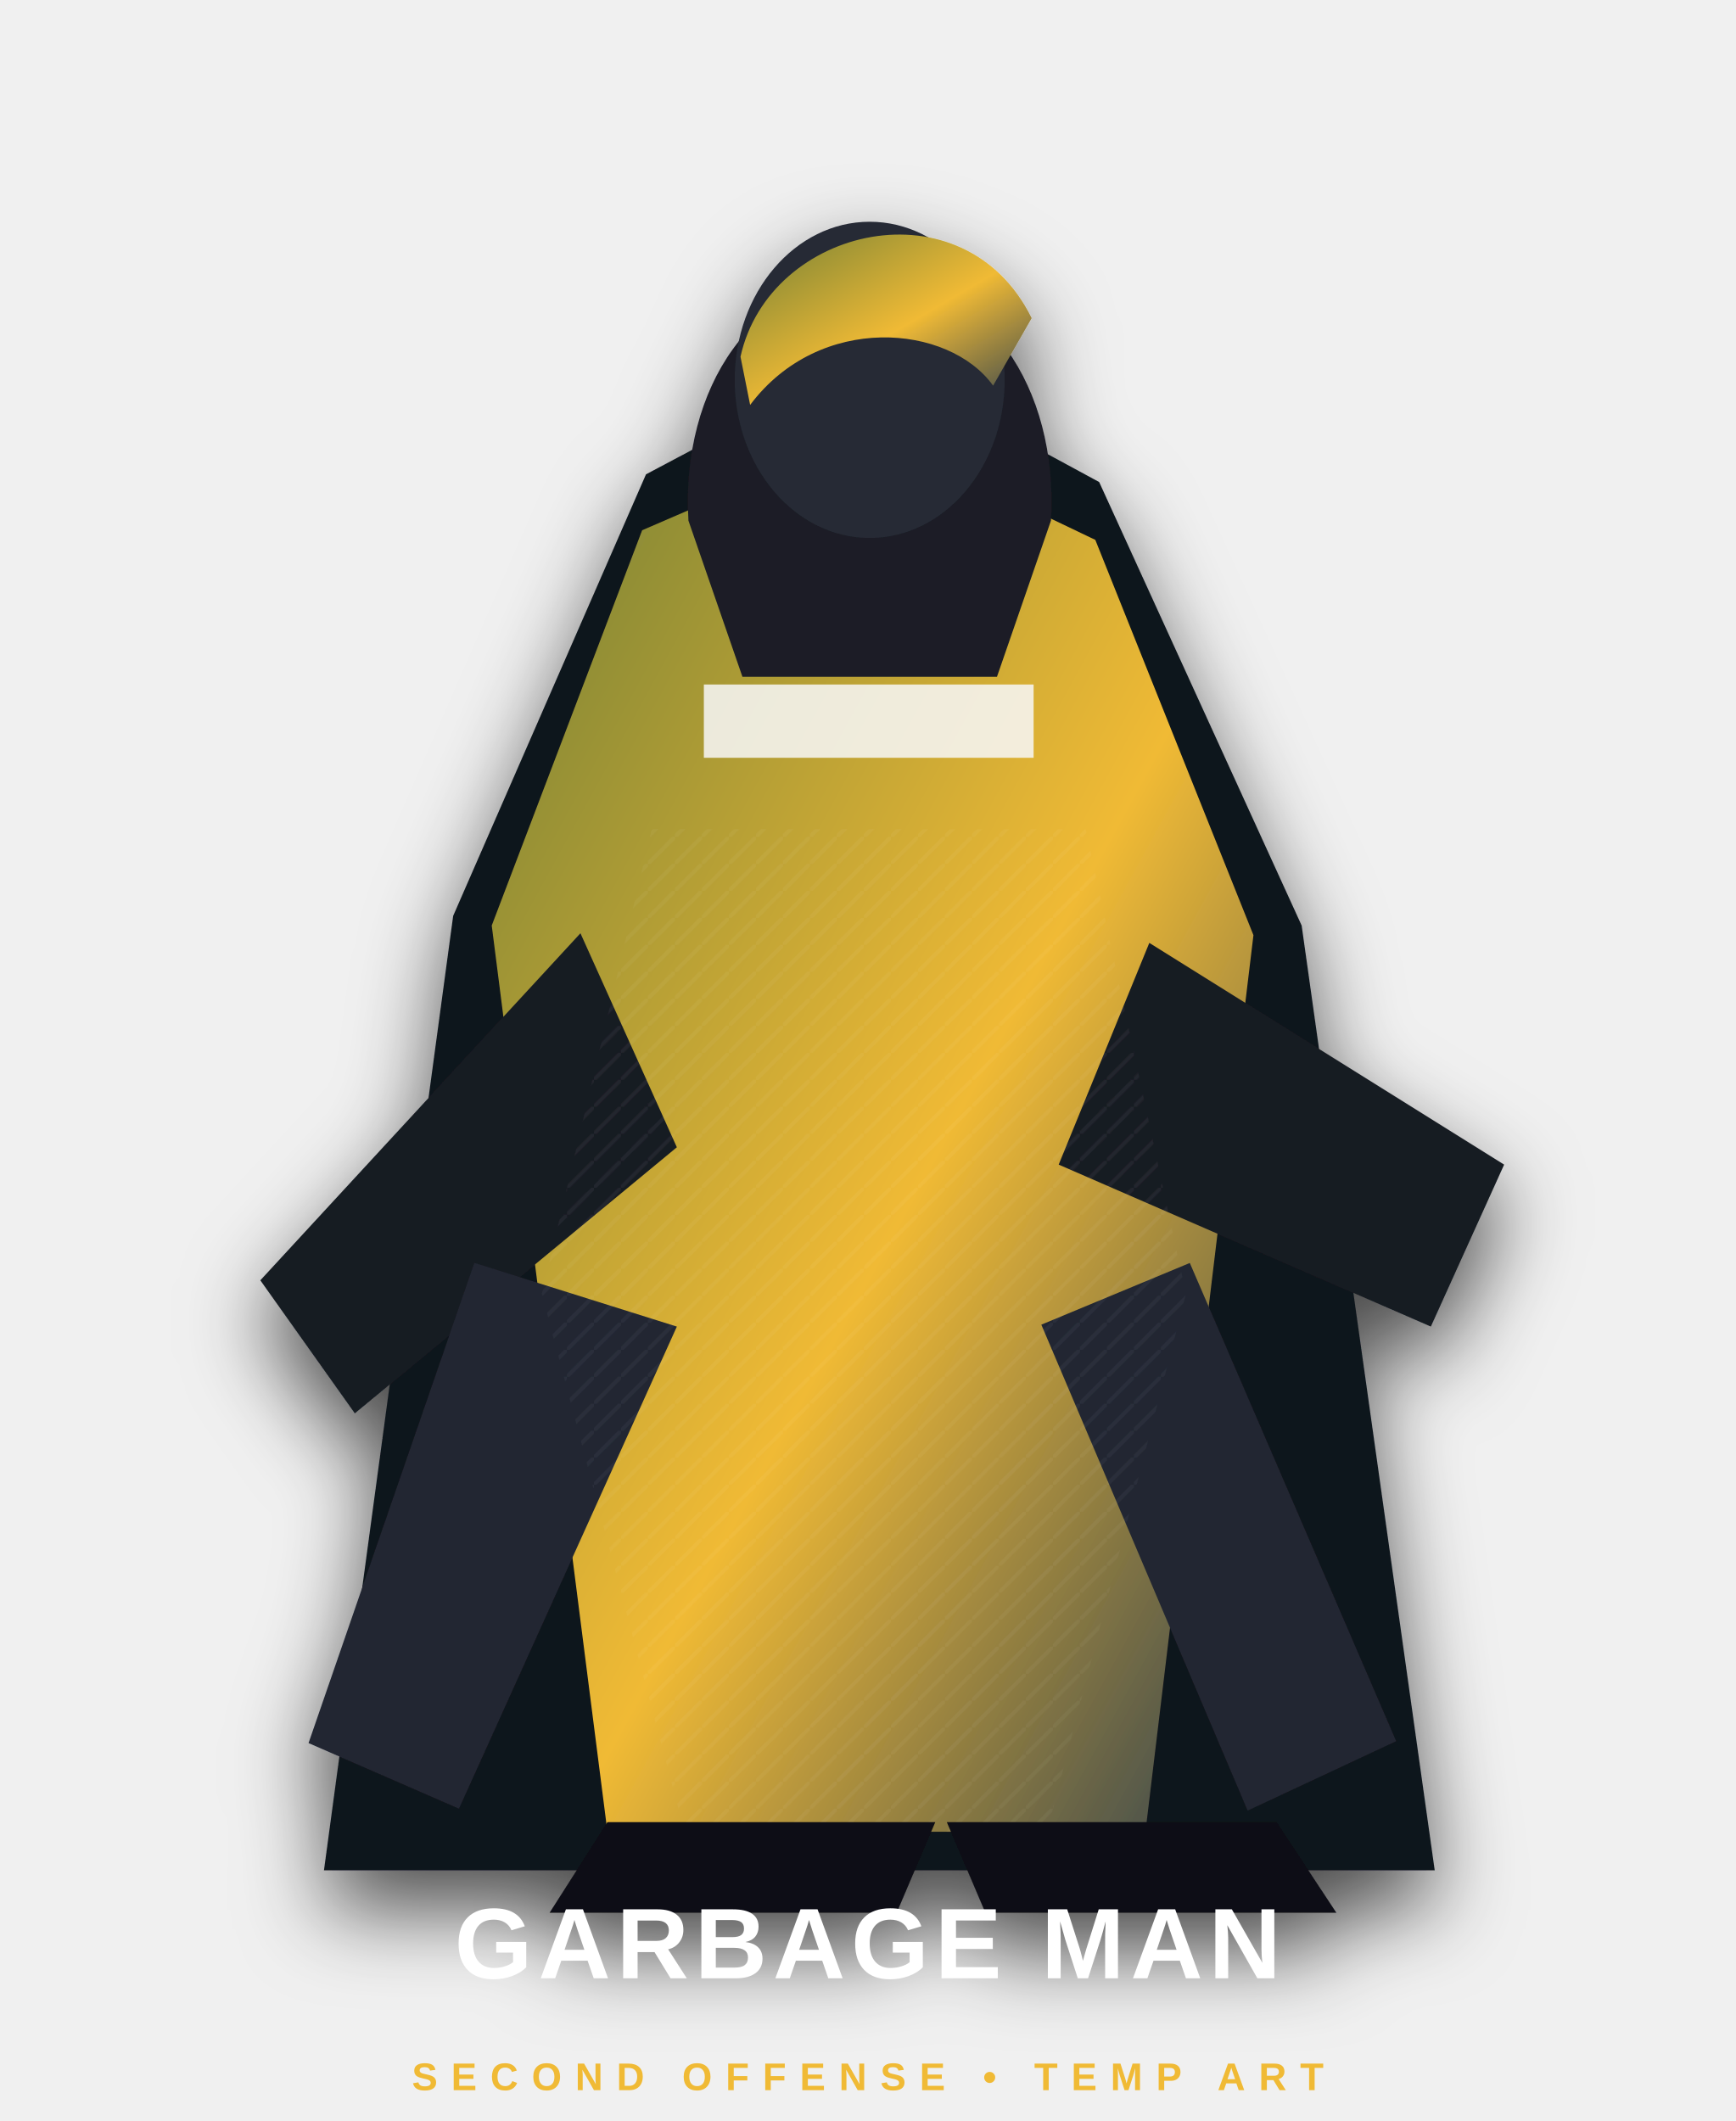
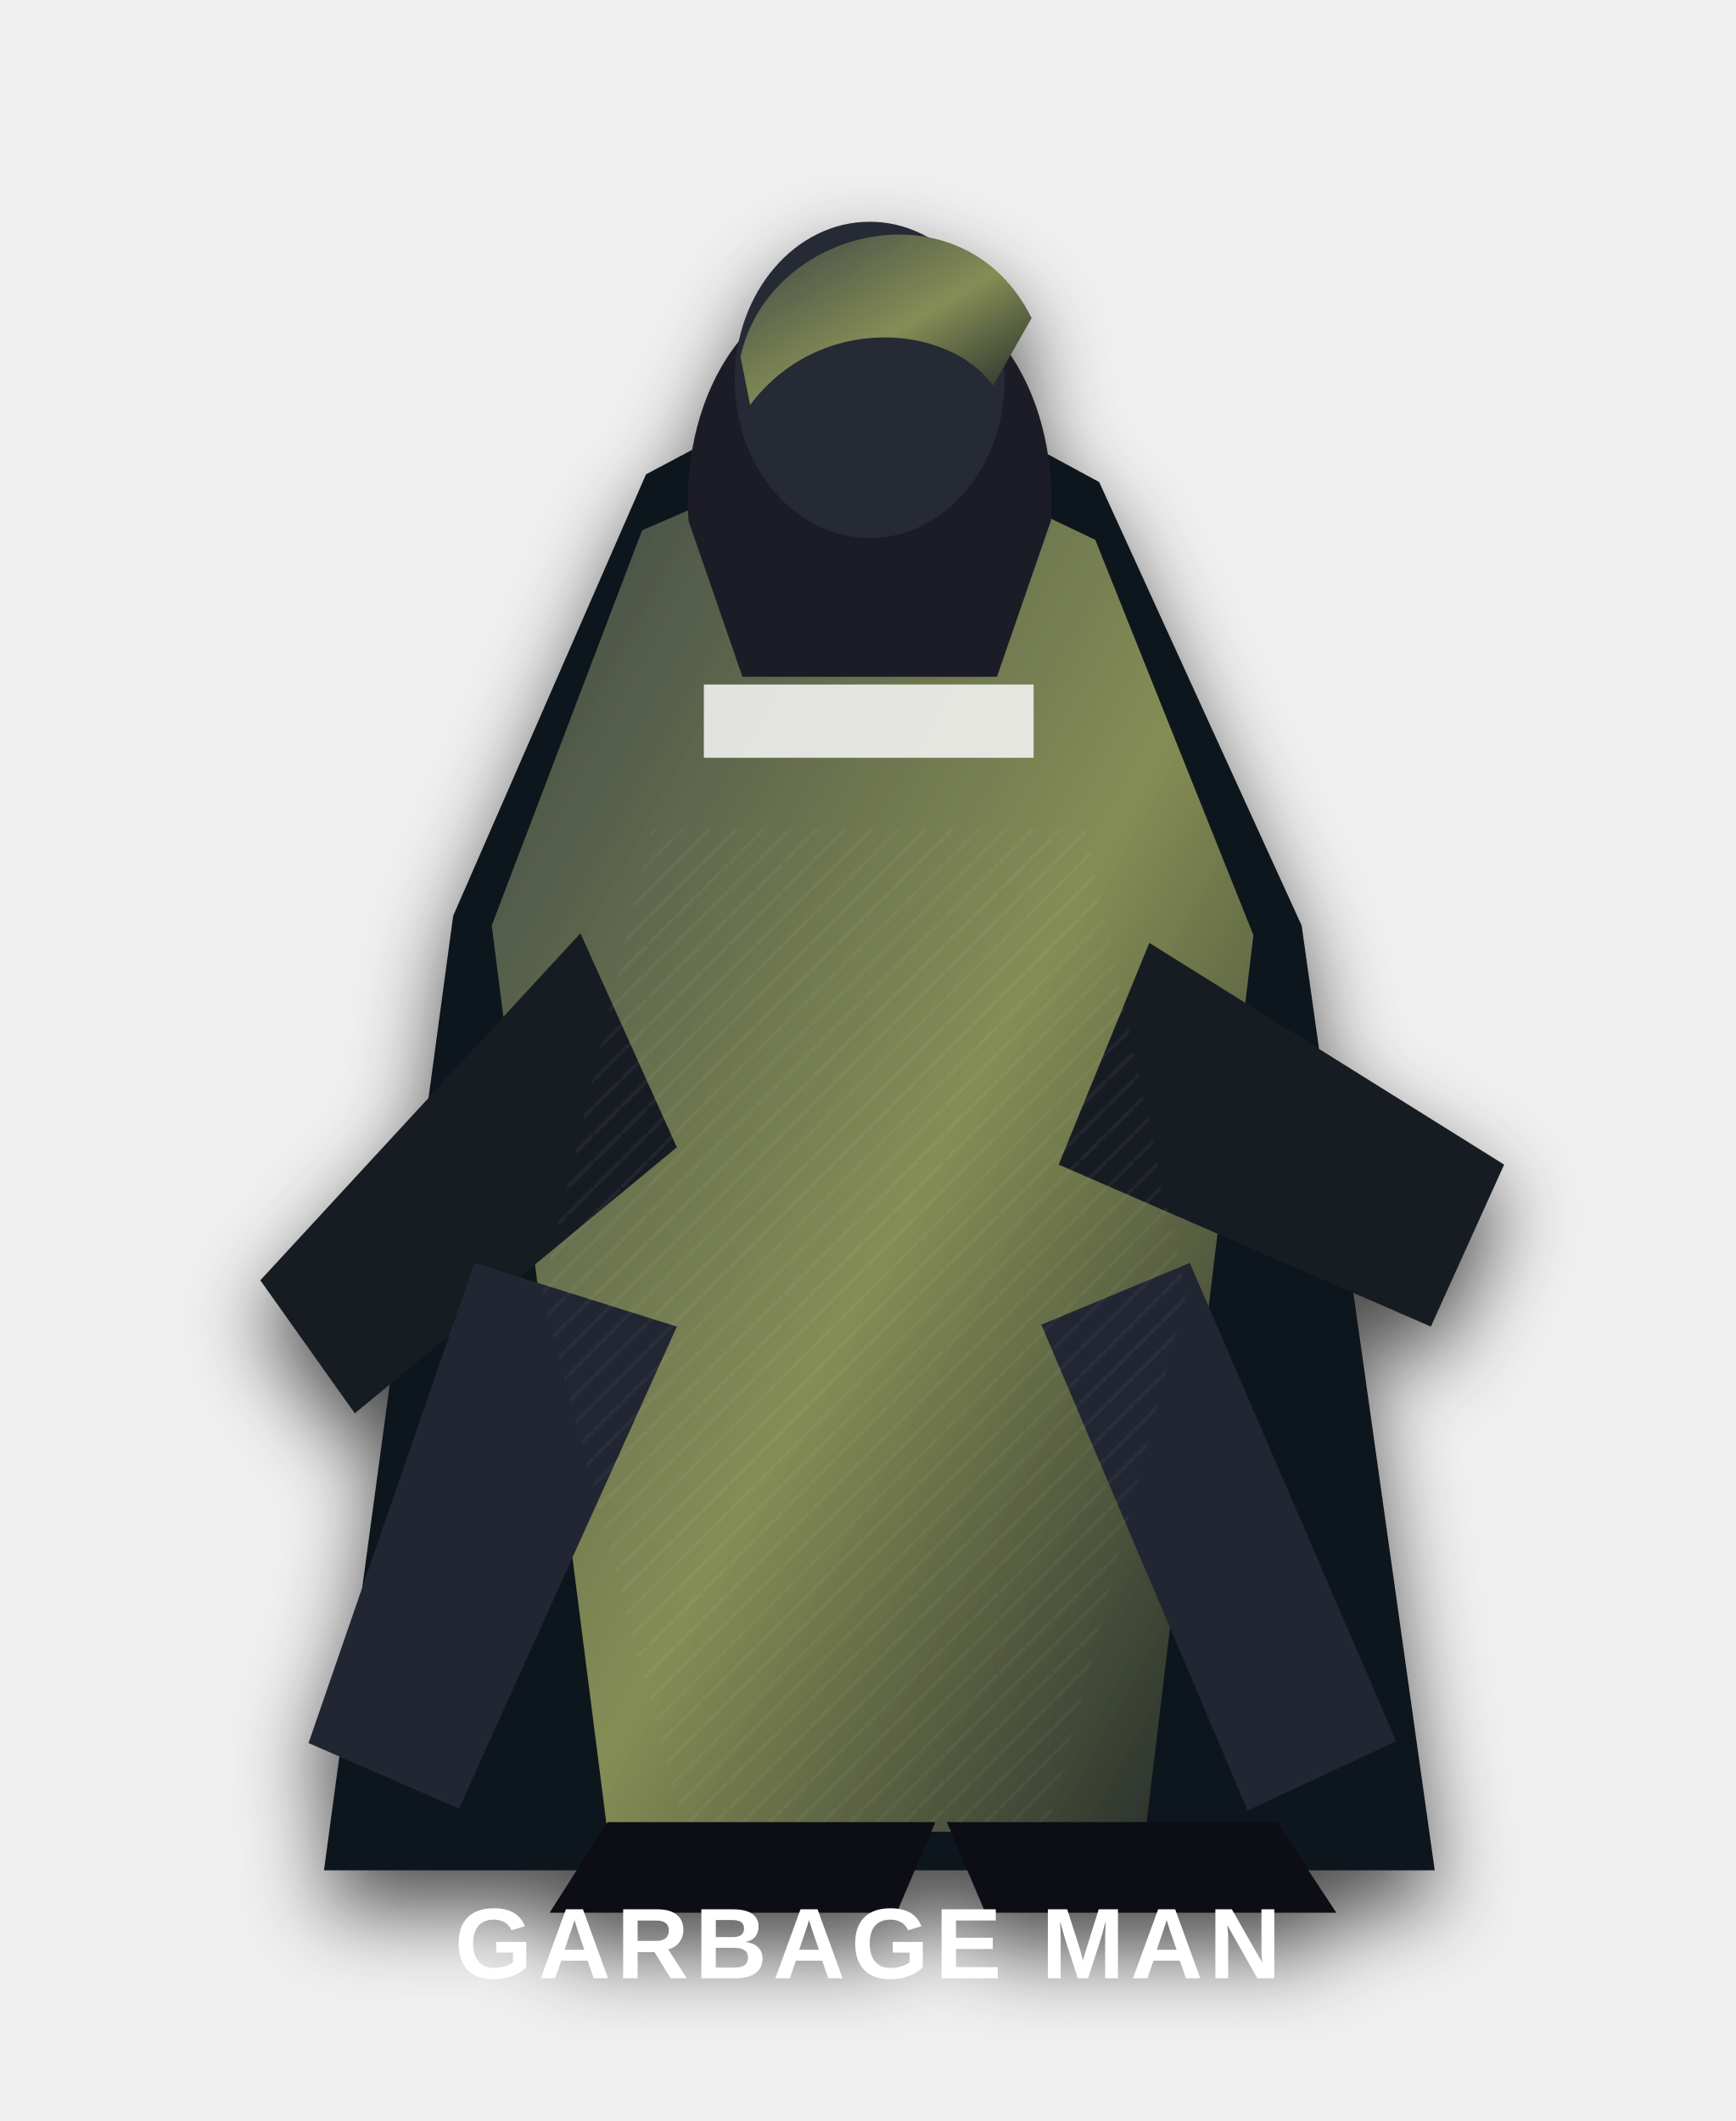
<svg xmlns="http://www.w3.org/2000/svg" viewBox="0 0 900 1100">
  <defs>
    <linearGradient id="g" x1="0" y1="0" x2="1" y2="1">
-       <stop stop-color="#728037" />
-       <stop offset=".55" stop-color="#f0ba35" />
-       <stop offset="1" stop-color="#35444d" />
+       <stop stop-color="#3c4546" />
+       <stop offset=".55" stop-color="#858d55" />
+       <stop offset="1" stop-color="#1e2527" />
    </linearGradient>
    <filter id="shadow" x="-30%" y="-30%" width="160%" height="160%">
      <feDropShadow dx="0" dy="20" stdDeviation="22" flood-color="#000" flood-opacity=".68" />
    </filter>
    <pattern id="scan" width="14" height="14" patternUnits="userSpaceOnUse">
      <path d="M0 14L14 0" stroke="#fff" stroke-opacity=".09" stroke-width="2" />
    </pattern>
  </defs>
  <g filter="url(#shadow)">
    <path d="M168 970L235 475 335 246 450 185 570 250 675 480 744 970Z" fill="#11141b" />
    <path d="M255 480L333 275 451 224 568 280 650 485 594 950H315Z" fill="url(#g)" />
    <path d="M357 270c-4-69 34-126 94-126s98 57 94 126l-28 81H385Z" fill="#1b1e26" />
    <ellipse cx="451" cy="197" rx="70" ry="82" fill="#262a35" />
    <path d="M384 185c15-68 116-91 151-20l-20 35c-23-32-90-38-126 10Z" fill="url(#g)" />
    <path d="M301 484L135 664 184 733 351 595Z" fill="#191c24" />
    <path d="M596 489L780 604 742 688 549 604Z" fill="#191c24" />
    <path d="M246 655L160 904 238 938 351 688Z" fill="#222733" />
    <path d="M617 655L724 903 647 939 540 687Z" fill="#222733" />
    <path d="M365 355h171v38H365z" fill="#f7f7f7" opacity=".86" />
    <path d="M338 430h225l52 241-72 279H355l-74-279Z" fill="url(#scan)" opacity=".42" />
    <path d="M315 945h170l-20 47H285zM491 945h171l31 47H511z" fill="#0b0d12" />
  </g>
  <text x="450" y="1026" text-anchor="middle" fill="#fff" font-family="Arial Black,Arial" font-size="52" font-weight="900" letter-spacing="3">GARBAGE MAN</text>
-   <text x="450" y="1084" text-anchor="middle" fill="#f0ba35" font-family="Arial, sans-serif" font-size="20" font-weight="800" letter-spacing="7">SECOND OFFENSE • TEMP ART</text>
</svg>
